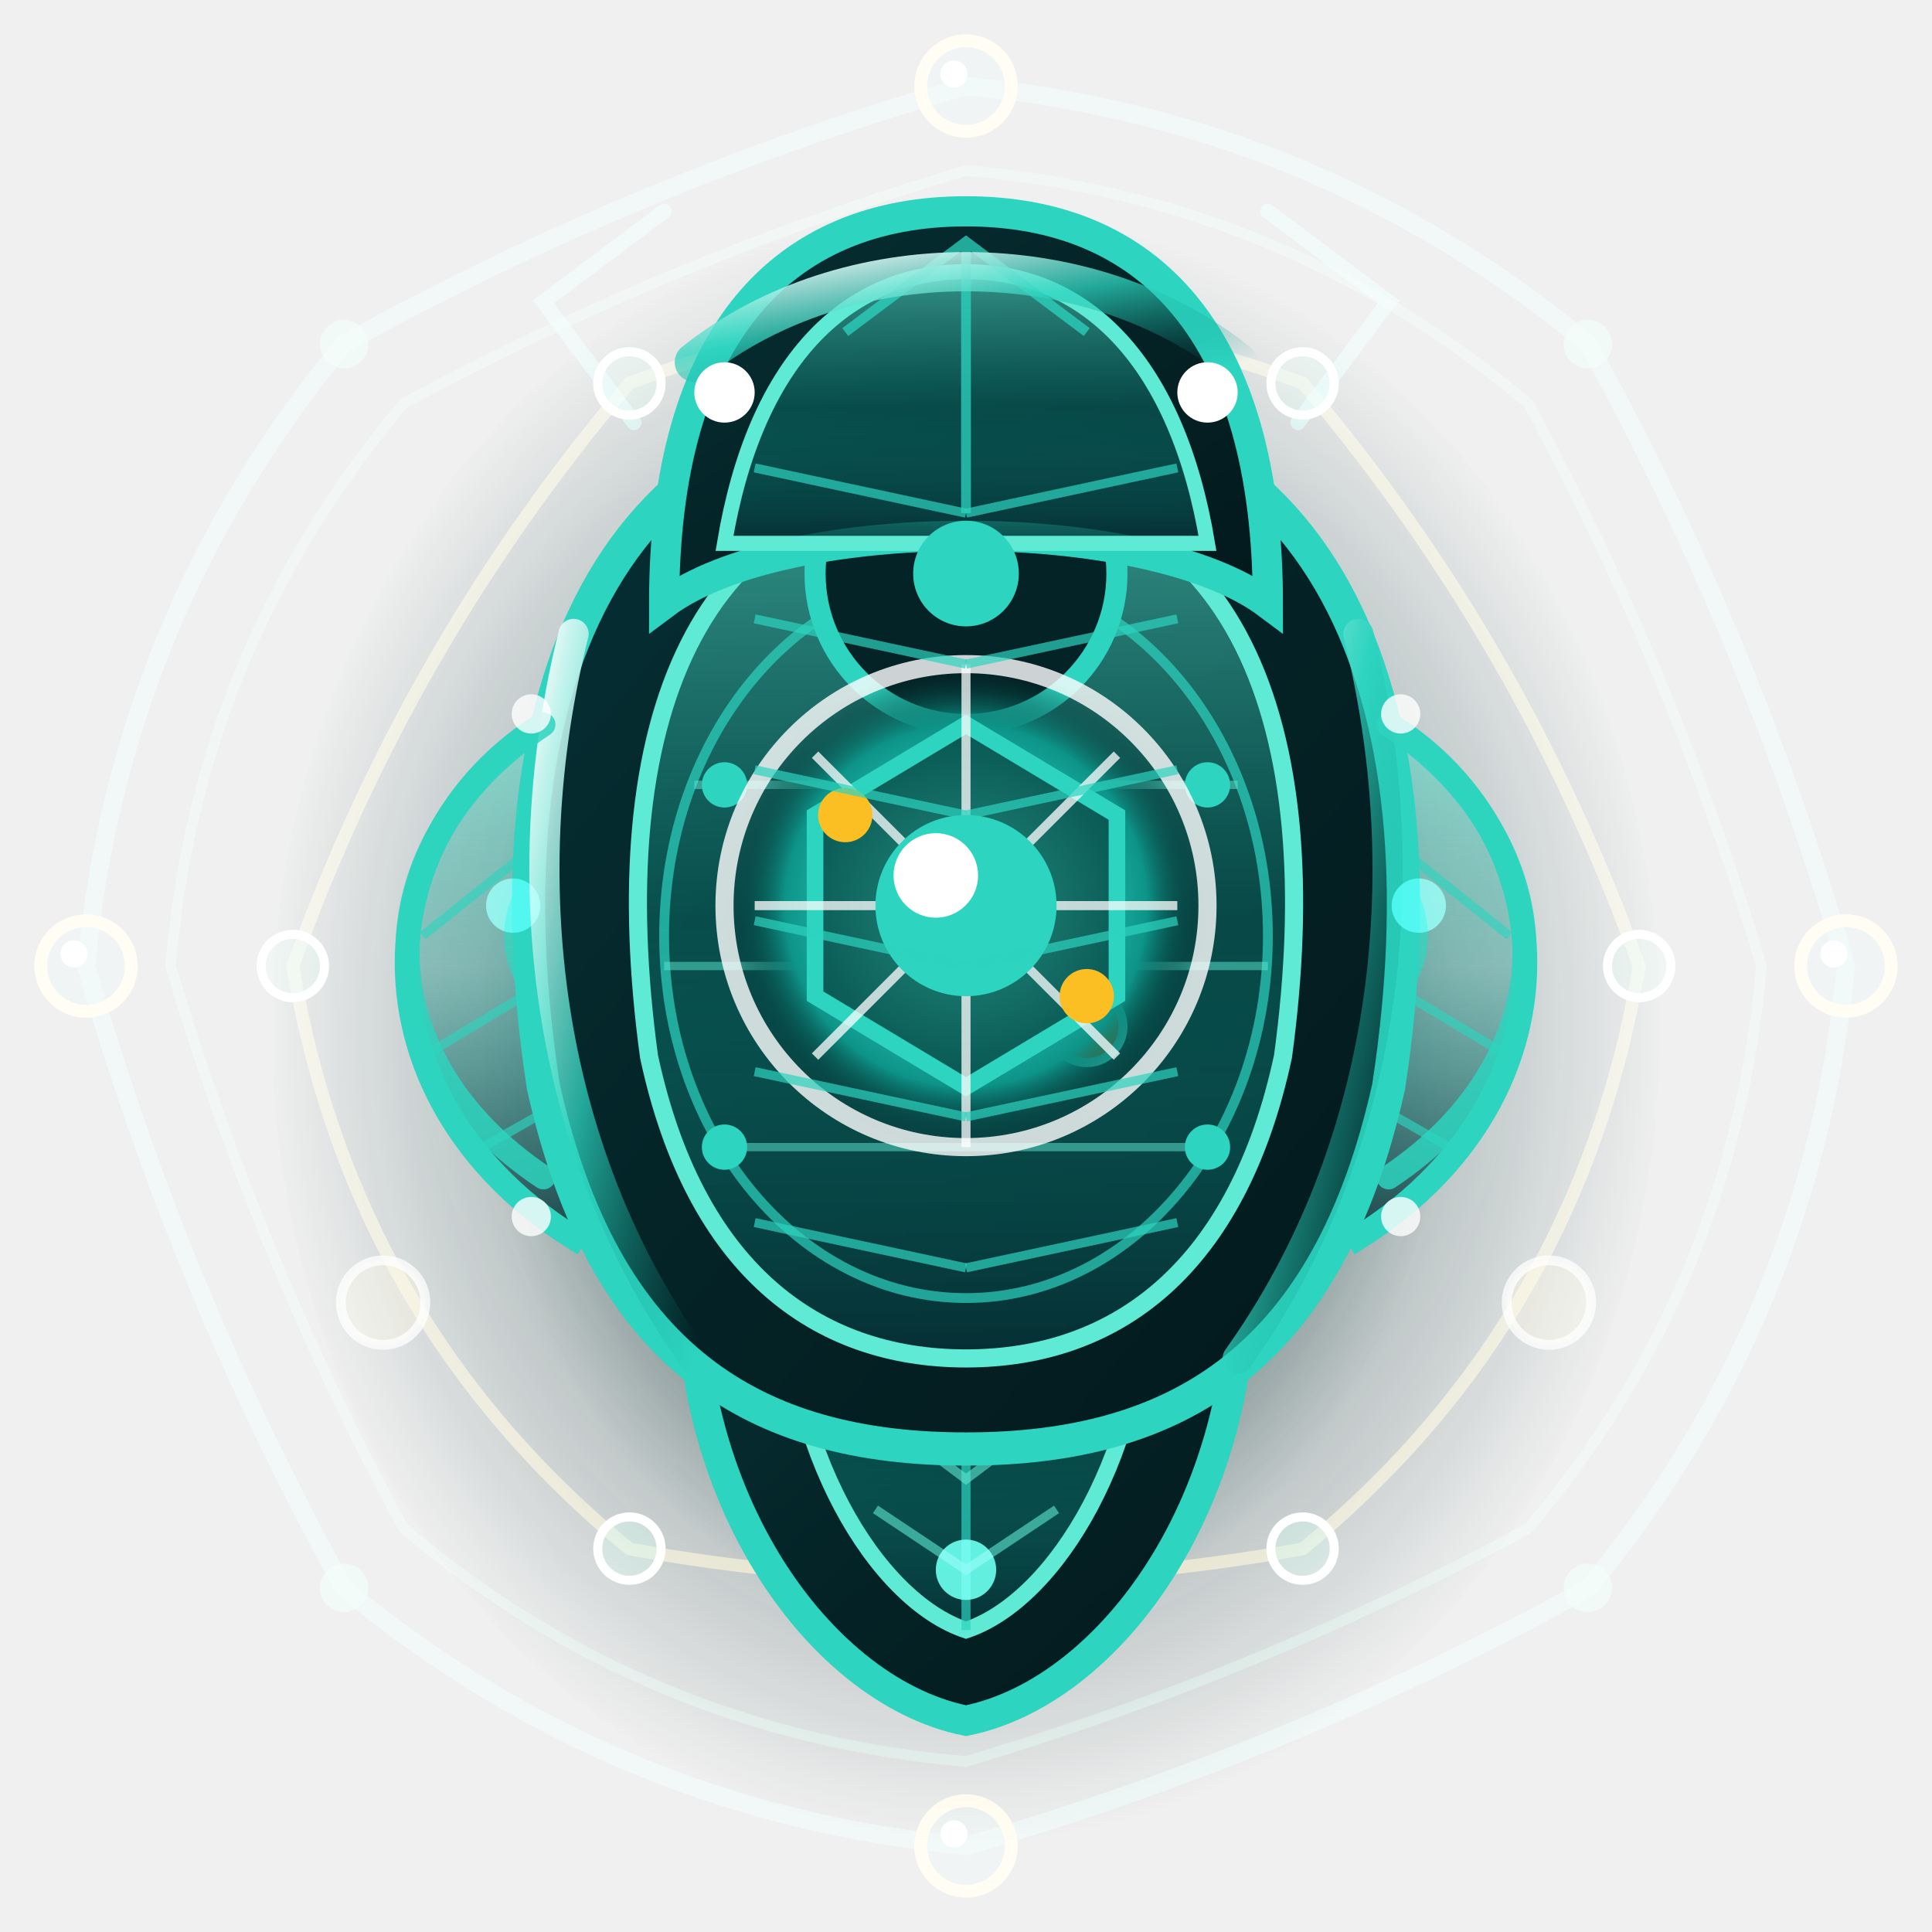
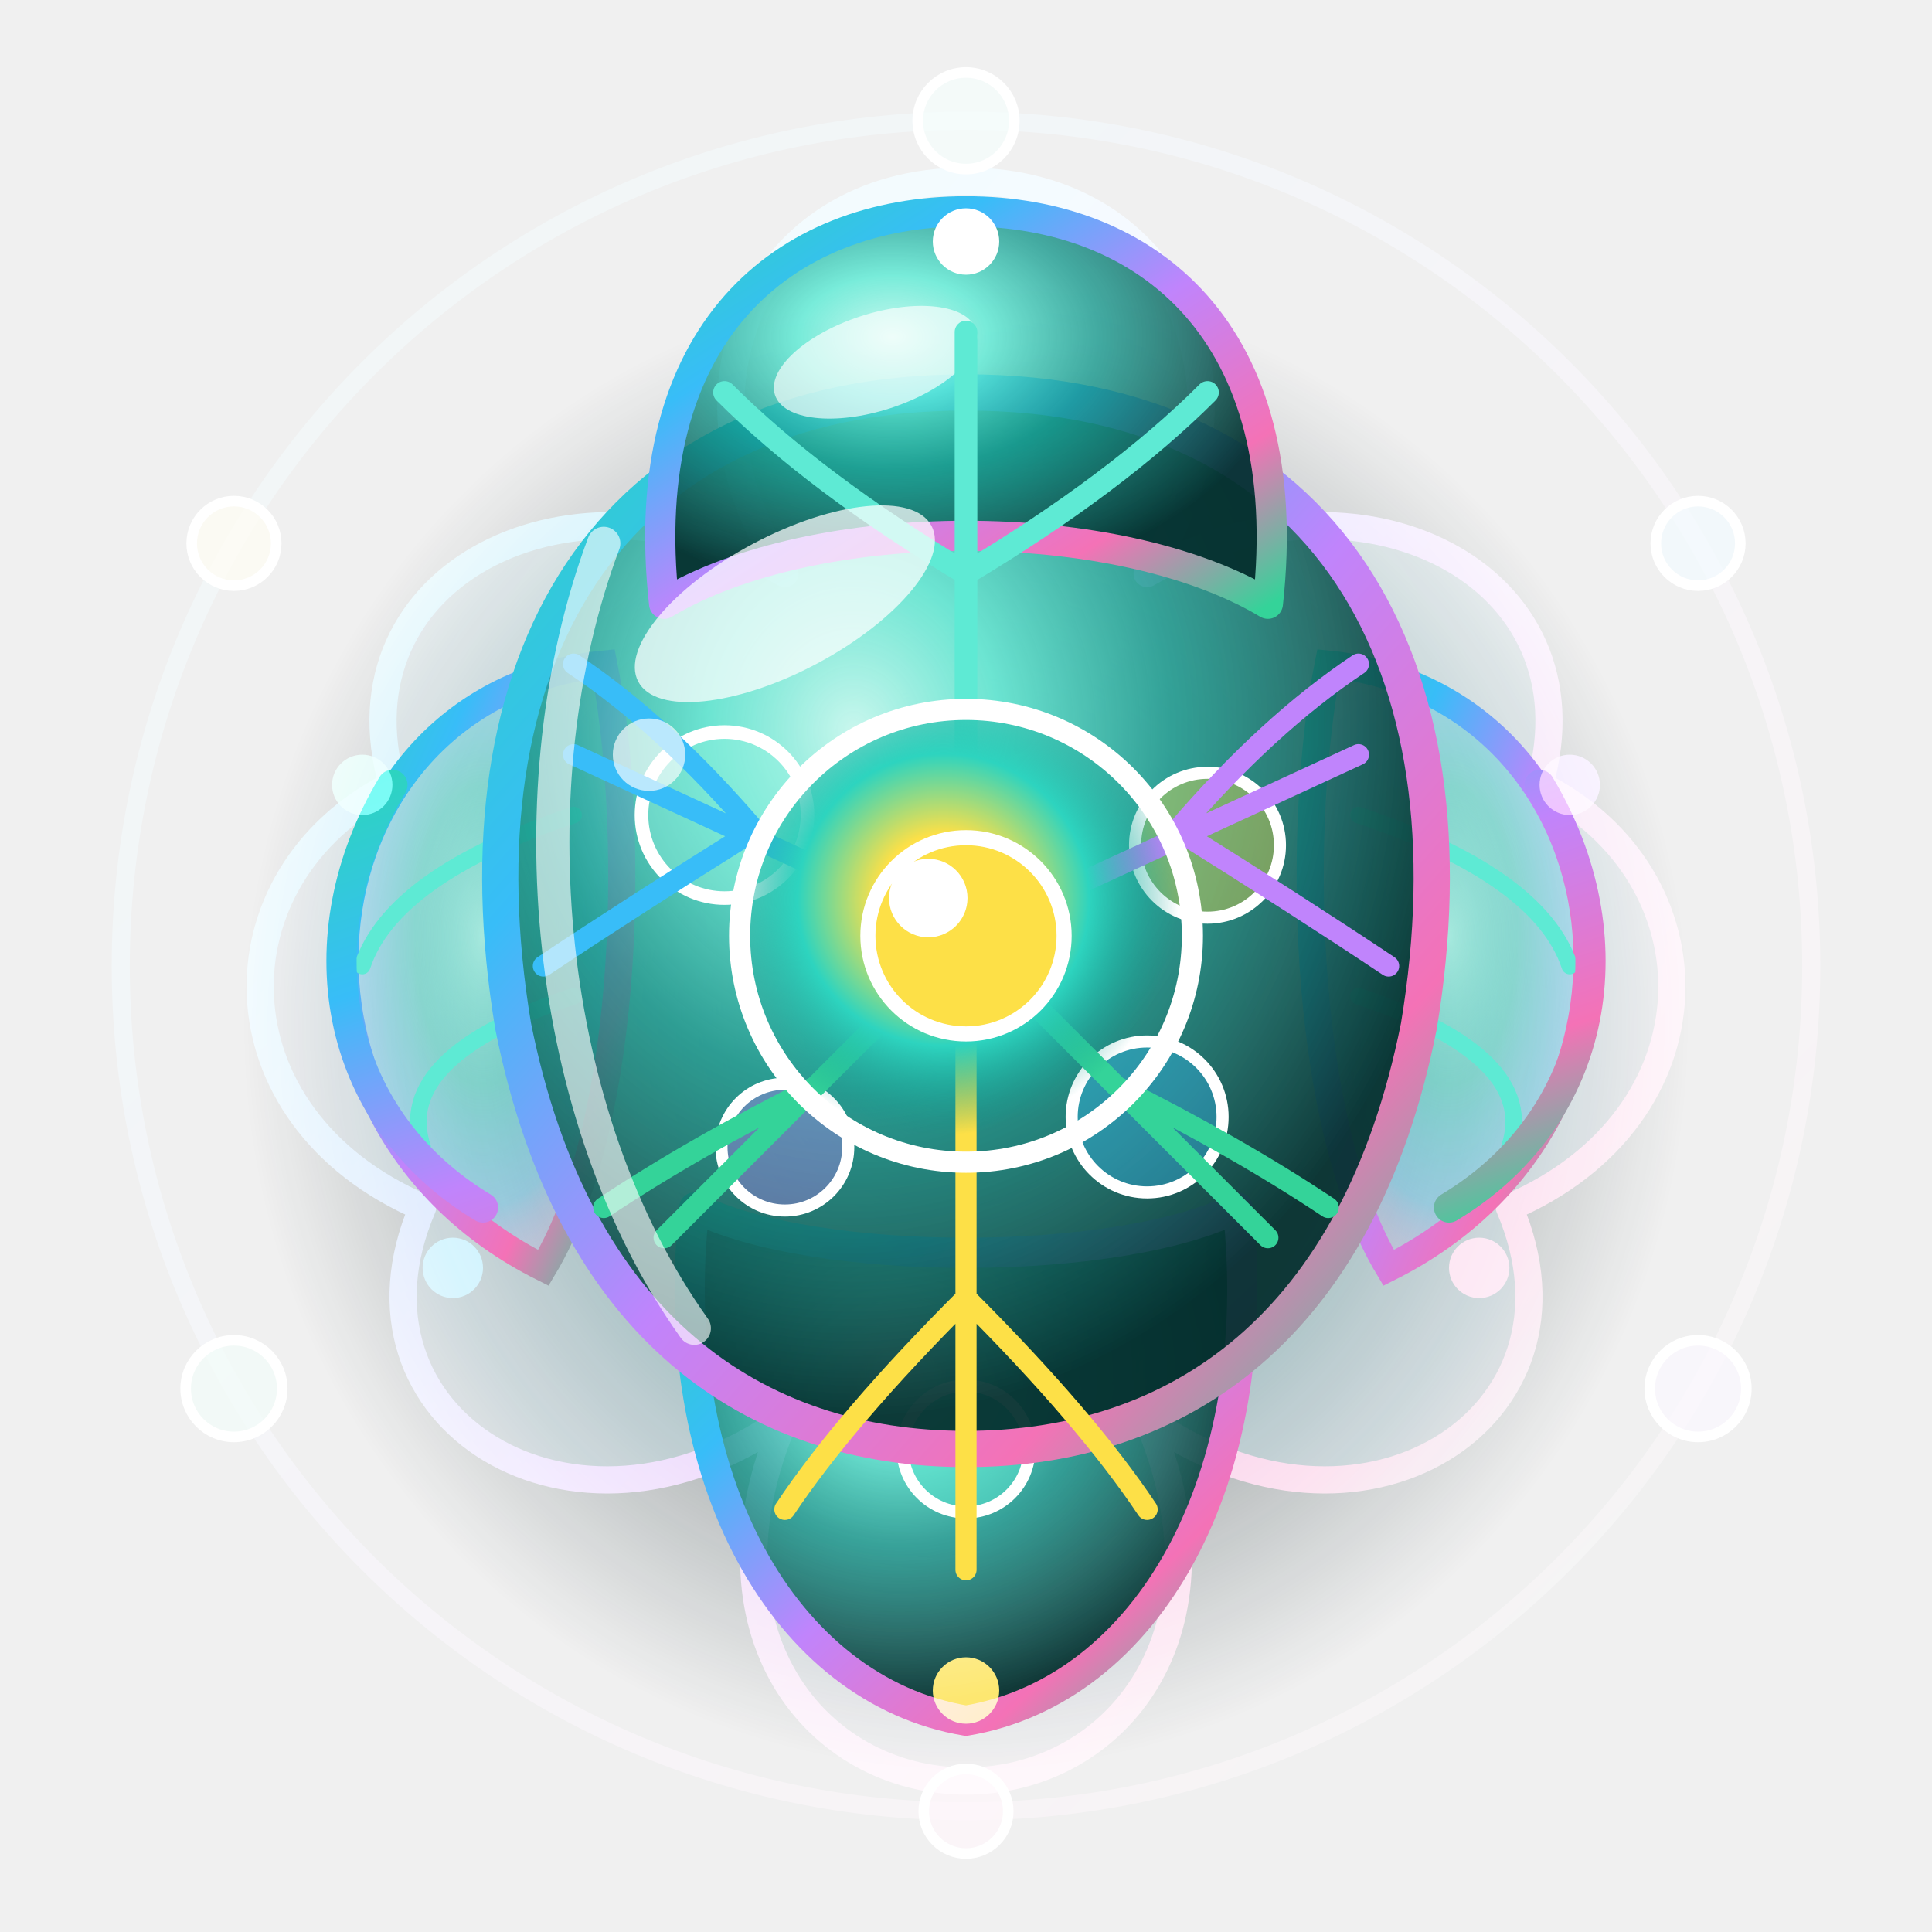
<svg xmlns="http://www.w3.org/2000/svg" viewBox="0 0 128 128" fill="none" data-rig-id="torso-t1-micro-rig" data-root-anchor="64,64" data-has-aura="true">
  <defs>
    <radialGradient id="t1-shadow" cx="50%" cy="50%" r="50%">
-       <stop offset="0%" stop-color="#021317" stop-opacity="0.65" />
-       <stop offset="60%" stop-color="#03181c" stop-opacity="0.28" />
+       <stop offset="0%" stop-color="#021317" stop-opacity="0.68" />
+       <stop offset="62%" stop-color="#03181c" stop-opacity="0.28" />
      <stop offset="100%" stop-color="#03181c" stop-opacity="0" />
    </radialGradient>
-     <radialGradient id="t1-aura" cx="50%" cy="50%" r="50%">
-       <stop offset="0%" stop-color="#2dd4bf" stop-opacity="0.28" />
-       <stop offset="60%" stop-color="#0d9488" stop-opacity="0.12" />
-       <stop offset="100%" stop-color="#03181c" stop-opacity="0" />
+     <radialGradient id="t1-jelly-sss" cx="38%" cy="32%" r="65%">
+       <stop offset="0%" stop-color="#ccfbf1" stop-opacity="0.92" />
+       <stop offset="24%" stop-color="#5eead4" stop-opacity="0.82" />
+       <stop offset="52%" stop-color="#0d9488" stop-opacity="0.76" />
+       <stop offset="78%" stop-color="#115e59" stop-opacity="0.86" />
+       <stop offset="100%" stop-color="#042f2e" stop-opacity="0.94" />
    </radialGradient>
-     <linearGradient id="t1-carapace" x1="0%" y1="0%" x2="100%" y2="100%">
-       <stop offset="0%" stop-color="#063136" />
-       <stop offset="50%" stop-color="#042326" />
-       <stop offset="100%" stop-color="#03181c" />
+     <radialGradient id="t1-petal-sss" cx="50%" cy="45%" r="55%">
+       <stop offset="0%" stop-color="#99f6e4" stop-opacity="0.65" />
+       <stop offset="45%" stop-color="#2dd4bf" stop-opacity="0.42" />
+       <stop offset="82%" stop-color="#38bdf8" stop-opacity="0.28" />
+       <stop offset="100%" stop-color="#c084fc" stop-opacity="0.12" />
+     </radialGradient>
+     <linearGradient id="t1-ctenophore-irid" x1="0%" y1="0%" x2="100%" y2="100%">
+       <stop offset="0%" stop-color="#2dd4bf" />
+       <stop offset="25%" stop-color="#38bdf8" />
+       <stop offset="52%" stop-color="#c084fc" />
+       <stop offset="78%" stop-color="#f472b6" />
+       <stop offset="100%" stop-color="#34d399" />
    </linearGradient>
-     <linearGradient id="t1-membrane" x1="0%" y1="0%" x2="0%" y2="100%">
-       <stop offset="0%" stop-color="#5eead4" stop-opacity="0.55" />
-       <stop offset="50%" stop-color="#0d9488" stop-opacity="0.35" />
-       <stop offset="100%" stop-color="#063136" stop-opacity="0.85" />
-     </linearGradient>
-     <radialGradient id="t1-core-glow" cx="50%" cy="50%" r="50%">
+     <radialGradient id="t1-core-glow" cx="45%" cy="42%" r="52%">
      <stop offset="0%" stop-color="#ffffff" />
-       <stop offset="35%" stop-color="#2dd4bf" />
-       <stop offset="75%" stop-color="#0d9488" />
-       <stop offset="100%" stop-color="#03181c" stop-opacity="0" />
-     </radialGradient>
-     <linearGradient id="t1-rim" x1="0%" y1="0%" x2="100%" y2="100%">
-       <stop offset="0%" stop-color="#ffffff" stop-opacity="0.95" />
-       <stop offset="45%" stop-color="#2dd4bf" stop-opacity="0.75" />
+       <stop offset="28%" stop-color="#fde047" />
+       <stop offset="62%" stop-color="#2dd4bf" />
      <stop offset="100%" stop-color="#0d9488" stop-opacity="0" />
-     </linearGradient>
-     <radialGradient id="confocal-halo" cx="50%" cy="50%" r="50%">
-       <stop offset="0%" stop-color="#2dd4bf" stop-opacity="0" />
-       <stop offset="68%" stop-color="#2dd4bf" stop-opacity="0.16" />
-       <stop offset="86%" stop-color="#a855f7" stop-opacity="0.32" />
-       <stop offset="100%" stop-color="#03181c" stop-opacity="0" />
    </radialGradient>
  </defs>
  <g id="part-shadow-cast" data-pivot="64,68" data-parent="root" data-z-index="1" data-blend="multiply" style="mix-blend-mode: multiply">
-     <ellipse cx="64" cy="68" rx="46" ry="54" fill="url(#t1-shadow)" />
-     <ellipse cx="64" cy="68" rx="32" ry="40" fill="url(#t1-shadow)" />
+     <ellipse cx="64" cy="68" rx="48" ry="50" fill="url(#t1-shadow)" />
  </g>
  <g id="part-aura-ring-outer" data-pivot="64,64" data-parent="root" data-z-index="4" data-blend="screen" data-motion="spin-cw" style="mix-blend-mode: screen">
-     <circle cx="64" cy="64" r="62" fill="url(#t1-aura)" />
-     <path fill="none" stroke="#2dd4bf" stroke-width="1.2" stroke-opacity="0.65" d="M122.3,64 Q120.08,87.23 105.22,105.22 Q85.58,116.09 64,122.3 Q40.77,120.08 22.78,105.22 Q11.91,85.58 5.7,64 Q7.92,40.77 22.78,22.78 Q42.42,11.91 64,5.7 Q87.23,7.92 105.22,22.78 Q116.09,42.42 122.3,64 Z" stroke-linecap="round" stroke-linejoin="round" />
-     <path fill="none" stroke="#34d399" stroke-width="0.7" stroke-opacity="0.5" d="M116.7,64 Q114.91,85.09 101.26,101.26 Q83.43,110.91 64,116.7 Q42.91,114.91 26.74,101.26 Q17.09,83.43 11.3,64 Q13.09,42.91 26.74,26.74 Q44.57,17.09 64,11.3 Q85.09,13.09 101.26,26.74 Q110.91,44.57 116.7,64 Z" stroke-linecap="round" stroke-linejoin="round" />
-     <circle cx="122.3" cy="64" r="3.0" fill="#2dd4bf" fill-opacity="0.35" stroke="#fde047" stroke-width="0.85" />
-     <circle cx="121.5" cy="63.2" r="0.9" fill="#ffffff" />
-     <circle cx="105.2" cy="105.2" r="1.6" fill="#34d399" fill-opacity="0.8" />
-     <circle cx="64" cy="122.3" r="3.0" fill="#2dd4bf" fill-opacity="0.35" stroke="#fde047" stroke-width="0.85" />
-     <circle cx="63.2" cy="121.5" r="0.9" fill="#ffffff" />
-     <circle cx="22.8" cy="105.2" r="1.6" fill="#34d399" fill-opacity="0.8" />
-     <circle cx="5.7" cy="64" r="3.0" fill="#2dd4bf" fill-opacity="0.35" stroke="#fde047" stroke-width="0.85" />
-     <circle cx="4.9" cy="63.2" r="0.9" fill="#ffffff" />
-     <circle cx="22.8" cy="22.8" r="1.6" fill="#34d399" fill-opacity="0.8" />
-     <circle cx="64" cy="5.7" r="3.0" fill="#2dd4bf" fill-opacity="0.35" stroke="#fde047" stroke-width="0.85" />
-     <circle cx="63.2" cy="4.9" r="0.9" fill="#ffffff" />
-     <circle cx="105.2" cy="22.8" r="1.6" fill="#34d399" fill-opacity="0.8" />
+     <circle cx="64" cy="64" r="56" stroke="url(#t1-ctenophore-irid)" stroke-width="1.2" stroke-opacity="0.52" />
+     <circle cx="64" cy="8" r="3.2" fill="#5eead4" fill-opacity="0.75" stroke="#ffffff" stroke-width="0.7" />
+     <circle cx="112.5" cy="36" r="2.8" fill="#38bdf8" fill-opacity="0.75" stroke="#ffffff" stroke-width="0.7" />
+     <circle cx="112.5" cy="92" r="3.2" fill="#c084fc" fill-opacity="0.75" stroke="#ffffff" stroke-width="0.7" />
+     <circle cx="64" cy="120" r="2.8" fill="#f472b6" fill-opacity="0.75" stroke="#ffffff" stroke-width="0.7" />
+     <circle cx="15.5" cy="92" r="3.2" fill="#34d399" fill-opacity="0.75" stroke="#ffffff" stroke-width="0.7" />
+     <circle cx="15.5" cy="36" r="2.8" fill="#fde047" fill-opacity="0.75" stroke="#ffffff" stroke-width="0.7" />
  </g>
  <g id="part-aura-ring-inner" data-pivot="64,64" data-parent="root" data-z-index="5" data-blend="screen" data-motion="spin-ccw" style="mix-blend-mode: screen">
-     <path fill="none" stroke="#fde047" stroke-width="0.85" stroke-opacity="0.62" d="M108.6,64 Q104.7,87.5 86.3,102.62 Q64,106.68 41.7,102.62 Q23.3,87.5 19.4,64 Q27.04,42.66 41.7,25.38 Q64,17 86.3,25.38 Q100.96,42.66 108.6,64 Z" stroke-linecap="round" stroke-linejoin="round" />
-     <circle cx="108.6" cy="64" r="2.1" fill="#34d399" fill-opacity="0.45" stroke="#ffffff" stroke-width="0.6" />
-     <circle cx="86.3" cy="102.6" r="2.1" fill="#34d399" fill-opacity="0.45" stroke="#ffffff" stroke-width="0.6" />
-     <circle cx="41.7" cy="102.6" r="2.1" fill="#34d399" fill-opacity="0.45" stroke="#ffffff" stroke-width="0.6" />
-     <circle cx="19.4" cy="64" r="2.1" fill="#34d399" fill-opacity="0.45" stroke="#ffffff" stroke-width="0.6" />
-     <circle cx="41.7" cy="25.4" r="2.1" fill="#34d399" fill-opacity="0.45" stroke="#ffffff" stroke-width="0.6" />
-     <circle cx="86.3" cy="25.4" r="2.1" fill="#34d399" fill-opacity="0.45" stroke="#ffffff" stroke-width="0.6" />
-     <circle cx="102.62" cy="86.3" r="2.8" fill="#fde047" fill-opacity="0.38" stroke="#ffffff" stroke-width="0.65" stroke-opacity="0.75" />
-     <circle cx="25.38" cy="86.3" r="2.8" fill="#fde047" fill-opacity="0.38" stroke="#ffffff" stroke-width="0.65" stroke-opacity="0.75" />
-     <circle cx="64" cy="19.4" r="2.8" fill="#fde047" fill-opacity="0.38" stroke="#ffffff" stroke-width="0.65" stroke-opacity="0.75" />
+     <path d="M64 12 C78 12 84 26 76 38 C90 30 106 38 102 52 C114 58 114 74 100 80 C106 94 90 104 76 94 C82 108 74 118 64 118 C54 118 46 108 52 94 C38 104 22 94 28 80 C14 74 14 58 26 52 C22 38 38 30 52 38 C44 26 50 12 64 12 Z" fill="url(#t1-petal-sss)" stroke="url(#t1-ctenophore-irid)" stroke-width="1.8" stroke-linejoin="round" />
  </g>
-   <g id="part-torso-tail" data-pivot="64,82" data-parent="part-torso-thorax-1" data-z-index="15" data-blend="normal" data-motion="wave-tail">
-     <circle cx="64" cy="82" r="9" fill="#042326" stroke="#2dd4bf" stroke-width="1.4" />
-     <path d="M46 80 C44 98 54 112 64 114 C74 112 84 98 82 80 Z" fill="url(#t1-carapace)" stroke="#2dd4bf" stroke-width="2.0" />
-     <path d="M52 84 C52 96 58 106 64 108 C70 106 76 96 76 84 Z" fill="url(#t1-membrane)" stroke="#5eead4" stroke-width="1.1" />
-     <line x1="64" y1="82" x2="64" y2="108" stroke="#2dd4bf" stroke-width="0.6" stroke-opacity="0.7" />
-     <path d="M56 92 L64 98 L72 92 M58 100 L64 104 L70 100" stroke="#5eead4" stroke-width="0.6" stroke-opacity="0.6" />
-     <circle cx="64" cy="82" r="3.5" fill="url(#t1-core-glow)" />
+   <g id="part-torso-tail" data-pivot="64,84" data-parent="part-torso-thorax-1" data-z-index="15" data-blend="normal" data-motion="wave-tail">
+     <path d="M46 80 C44 98 52 112 64 114 C76 112 84 98 82 80 C74 84 54 84 46 80 Z" fill="url(#t1-jelly-sss)" stroke="url(#t1-ctenophore-irid)" stroke-width="2.0" stroke-linejoin="round" />
+     <circle cx="64" cy="96" r="4.2" fill="#5eead4" fill-opacity="0.45" stroke="#ffffff" stroke-width="0.8" />
  </g>
-   <g id="part-flank-L" data-pivot="40,62" data-parent="part-torso-thorax-1" data-z-index="20" data-blend="normal" data-motion="rotate-sym-left">
-     <circle cx="40" cy="62" r="6" fill="#042326" stroke="#5eead4" stroke-width="1.2" />
-     <path d="M40 46 C24 52 22 72 38 82 L44 72 L42 54 Z" fill="url(#t1-membrane)" stroke="#2dd4bf" stroke-width="1.6" />
-     <path d="M38 54 L28 62 M38 64 L28 70 M39 72 L32 76" stroke="#2dd4bf" stroke-width="0.6" stroke-opacity="0.65" />
-     <circle cx="40" cy="62" r="2.5" fill="#2dd4bf" />
+   <g id="part-flank-L" data-pivot="38,64" data-parent="part-torso-thorax-1" data-z-index="20" data-blend="normal" data-motion="rotate-sym-left">
+     <path d="M40 44 C20 46 16 74 36 84 C42 74 42 54 40 44 Z" fill="url(#t1-petal-sss)" stroke="url(#t1-ctenophore-irid)" stroke-width="1.8" stroke-linecap="round" />
+     <path d="M38 54 Q26 58 24 64 M38 66 Q26 70 28 76" stroke="#5eead4" stroke-width="1.1" stroke-linecap="round" />
  </g>
-   <g id="part-flank-R" data-pivot="88,62" data-parent="part-torso-thorax-1" data-z-index="20" data-blend="normal" data-motion="rotate-sym-right">
-     <circle cx="88" cy="62" r="6" fill="#042326" stroke="#5eead4" stroke-width="1.2" />
-     <path d="M88 46 C104 52 106 72 90 82 L84 72 L86 54 Z" fill="url(#t1-membrane)" stroke="#2dd4bf" stroke-width="1.6" />
-     <path d="M90 54 L100 62 M90 64 L100 70 M89 72 L96 76" stroke="#2dd4bf" stroke-width="0.6" stroke-opacity="0.65" />
-     <circle cx="88" cy="62" r="2.5" fill="#2dd4bf" />
+   <g id="part-flank-R" data-pivot="90,64" data-parent="part-torso-thorax-1" data-z-index="20" data-blend="normal" data-motion="rotate-sym-right">
+     <path d="M88 44 C108 46 112 74 92 84 C86 74 86 54 88 44 Z" fill="url(#t1-petal-sss)" stroke="url(#t1-ctenophore-irid)" stroke-width="1.8" stroke-linecap="round" />
+     <path d="M90 54 Q102 58 104 64 M90 66 Q102 70 100 76" stroke="#5eead4" stroke-width="1.1" stroke-linecap="round" />
  </g>
  <g id="part-torso-thorax-1" data-pivot="64,64" data-parent="root" data-z-index="25" data-blend="normal">
-     <path d="M64 26 C88 26 96 46 92 72 C88 90 78 96 64 96 C50 96 40 90 36 72 C32 46 40 26 64 26 Z" fill="url(#t1-carapace)" stroke="#2dd4bf" stroke-width="2.2" />
-     <path d="M64 32 C82 32 88 48 85 70 C82 84 74 90 64 90 C54 90 46 84 43 70 C40 48 46 32 64 32 Z" fill="url(#t1-membrane)" stroke="#5eead4" stroke-width="1.2" />
-     <ellipse cx="64" cy="62" rx="20" ry="24" stroke="#2dd4bf" stroke-width="0.65" stroke-opacity="0.7" />
-     <path d="M46 52 L82 52 M44 64 L84 64 M48 76 L80 76" stroke="#5eead4" stroke-width="0.55" stroke-opacity="0.5" />
-     <circle cx="48" cy="52" r="1.5" fill="#2dd4bf" />
-     <circle cx="80" cy="52" r="1.5" fill="#2dd4bf" />
-     <circle cx="48" cy="76" r="1.5" fill="#2dd4bf" />
-     <circle cx="80" cy="76" r="1.5" fill="#2dd4bf" />
-     <circle cx="57" cy="59" r="3.2" fill="#99f6e4" fill-opacity="0.38" stroke="#ffffff" stroke-width="0.65" />
-     <circle cx="72" cy="68" r="2.4" fill="#fde047" fill-opacity="0.42" stroke="#2dd4bf" stroke-width="0.6" />
+     <path d="M64 26 C88 26 98 44 94 68 C90 88 78 96 64 96 C50 96 38 88 34 68 C30 44 40 26 64 26 Z" fill="url(#t1-jelly-sss)" stroke="url(#t1-ctenophore-irid)" stroke-width="2.4" stroke-linejoin="round" />
+     <circle cx="48" cy="54" r="5.5" fill="#99f6e4" fill-opacity="0.38" stroke="#ffffff" stroke-width="0.9" />
+     <circle cx="80" cy="56" r="4.8" fill="#fde047" fill-opacity="0.38" stroke="#ffffff" stroke-width="0.8" />
+     <circle cx="52" cy="76" r="4.2" fill="#c084fc" fill-opacity="0.36" stroke="#ffffff" stroke-width="0.8" />
+     <circle cx="76" cy="74" r="5.0" fill="#38bdf8" fill-opacity="0.38" stroke="#ffffff" stroke-width="0.8" />
  </g>
-   <g id="part-torso-head" data-pivot="64,38" data-parent="part-torso-thorax-1" data-z-index="30" data-blend="normal" data-motion="nod-head">
-     <circle cx="64" cy="38" r="10" fill="#042326" stroke="#2dd4bf" stroke-width="1.4" />
-     <path d="M44 40 C44 22 52 14 64 14 C76 14 84 22 84 40 C76 34 52 34 44 40 Z" fill="url(#t1-carapace)" stroke="#2dd4bf" stroke-width="2.0" />
-     <path d="M48 36 C50 24 56 18 64 18 C72 18 78 24 80 36 Z" fill="url(#t1-membrane)" stroke="#5eead4" stroke-width="1.0" />
-     <path d="M56 22 L64 16 L72 22 M64 16 L64 34" stroke="#2dd4bf" stroke-width="0.65" stroke-opacity="0.75" />
-     <circle cx="64" cy="38" r="3.5" fill="#2dd4bf" />
+   <g id="part-torso-head" data-pivot="64,36" data-parent="part-torso-thorax-1" data-z-index="30" data-blend="normal" data-motion="nod-head">
+     <path d="M44 40 C42 22 52 14 64 14 C76 14 86 22 84 40 C74 34 54 34 44 40 Z" fill="url(#t1-jelly-sss)" stroke="url(#t1-ctenophore-irid)" stroke-width="2.0" stroke-linejoin="round" />
+     <ellipse cx="58" cy="24" rx="7" ry="3.2" transform="rotate(-18 58 24)" fill="#ffffff" fill-opacity="0.65" />
  </g>
-   <g id="part-neural-core" data-pivot="64,60" data-parent="part-torso-thorax-1" data-z-index="35" data-blend="normal" data-motion="pulse-core">
-     <circle cx="64" cy="60" r="16" fill="url(#t1-core-glow)" stroke="#ffffff" stroke-width="1.2" stroke-opacity="0.8" />
-     <polygon points="64,48 74,54 74,66 64,72 54,66 54,54" fill="#042326" fill-opacity="0.55" stroke="#2dd4bf" stroke-width="1.1" />
-     <path d="M64 44 L64 76 M50 60 L78 60 M54 50 L74 70 M74 50 L54 70" stroke="#ffffff" stroke-width="0.6" stroke-opacity="0.75" />
-     <circle cx="64" cy="60" r="6" fill="#2dd4bf" />
-     <circle cx="62" cy="58" r="2.8" fill="#ffffff" />
-     <circle cx="56" cy="54" r="1.8" fill="#fbbf24" />
-     <circle cx="72" cy="66" r="1.8" fill="#fbbf24" />
-     <line x1="64" y1="34" x2="50" y2="31" stroke="#2dd4bf" stroke-width="0.6" stroke-opacity="0.7" />
-     <line x1="64" y1="34" x2="78" y2="31" stroke="#2dd4bf" stroke-width="0.6" stroke-opacity="0.7" />
-     <line x1="64" y1="44" x2="50" y2="41" stroke="#2dd4bf" stroke-width="0.6" stroke-opacity="0.7" />
-     <line x1="64" y1="44" x2="78" y2="41" stroke="#2dd4bf" stroke-width="0.6" stroke-opacity="0.7" />
-     <line x1="64" y1="54" x2="50" y2="51" stroke="#2dd4bf" stroke-width="0.6" stroke-opacity="0.7" />
-     <line x1="64" y1="54" x2="78" y2="51" stroke="#2dd4bf" stroke-width="0.6" stroke-opacity="0.7" />
-     <line x1="64" y1="64" x2="50" y2="61" stroke="#2dd4bf" stroke-width="0.6" stroke-opacity="0.7" />
-     <line x1="64" y1="64" x2="78" y2="61" stroke="#2dd4bf" stroke-width="0.6" stroke-opacity="0.7" />
-     <line x1="64" y1="74" x2="50" y2="71" stroke="#2dd4bf" stroke-width="0.6" stroke-opacity="0.7" />
-     <line x1="64" y1="74" x2="78" y2="71" stroke="#2dd4bf" stroke-width="0.6" stroke-opacity="0.7" />
-     <line x1="64" y1="84" x2="50" y2="81" stroke="#2dd4bf" stroke-width="0.6" stroke-opacity="0.7" />
-     <line x1="64" y1="84" x2="78" y2="81" stroke="#2dd4bf" stroke-width="0.6" stroke-opacity="0.7" />
+   <g id="part-neural-core" data-pivot="64,62" data-parent="part-torso-thorax-1" data-z-index="35" data-blend="normal" data-motion="pulse-core">
+     <path d="M64 62 L64 22 M64 38 Q54 32 48 26 M64 38 Q74 32 80 26" stroke="#5eead4" stroke-width="1.5" stroke-linecap="round" />
+     <path d="M64 62 L38 50 M50 55 Q44 48 38 44 M50 55 Q42 60 36 64" stroke="#38bdf8" stroke-width="1.4" stroke-linecap="round" />
+     <path d="M64 62 L90 50 M78 55 Q84 48 90 44 M78 55 Q86 60 92 64" stroke="#c084fc" stroke-width="1.4" stroke-linecap="round" />
+     <path d="M64 62 L44 82 M54 72 Q46 76 40 80 M64 62 L84 82 M74 72 Q82 76 88 80" stroke="#34d399" stroke-width="1.4" stroke-linecap="round" />
+     <path d="M64 62 L64 104 M64 86 Q56 94 52 100 M64 86 Q72 94 76 100" stroke="#fde047" stroke-width="1.4" stroke-linecap="round" />
+     <circle cx="64" cy="62" r="15" fill="url(#t1-core-glow)" stroke="#ffffff" stroke-width="1.4" />
+     <circle cx="64" cy="62" r="6.5" fill="#fde047" stroke="#ffffff" stroke-width="1.0" />
+     <circle cx="61.5" cy="59.5" r="2.6" fill="#ffffff" />
  </g>
  <g id="part-light-rim-torso" data-pivot="64,64" data-parent="part-torso-thorax-1" data-z-index="45" data-blend="plus-lighter" style="mix-blend-mode: plus-lighter">
-     <path d="M46 24 C56 16 72 16 82 24" stroke="url(#t1-rim)" stroke-width="2.6" stroke-linecap="round" />
-     <path d="M38 42 C34 58 36 76 46 90" stroke="url(#t1-rim)" stroke-width="2.0" stroke-linecap="round" />
-     <path d="M90 42 C94 58 92 76 82 90" stroke="url(#t1-rim)" stroke-width="2.0" stroke-linecap="round" />
+     <ellipse cx="52" cy="40" rx="11" ry="4.5" transform="rotate(-28 52 40)" fill="#ffffff" fill-opacity="0.72" />
+     <circle cx="43" cy="50" r="2.4" fill="#ffffff" fill-opacity="0.65" />
+     <path d="M40 36 C34 52 36 74 46 88" stroke="#ffffff" stroke-width="2.2" stroke-linecap="round" stroke-opacity="0.62" />
  </g>
  <g id="part-light-rim-flank" data-pivot="64,62" data-parent="part-torso-thorax-1" data-z-index="45" data-blend="plus-lighter" style="mix-blend-mode: plus-lighter">
-     <path d="M36 48 C24 56 24 70 36 78 M92 48 C104 56 104 70 92 78" stroke="#2dd4bf" stroke-width="1.6" stroke-linecap="round" stroke-opacity="0.85" />
+     <path d="M26 52 C20 62 22 74 32 80 M102 52 C108 62 106 74 96 80" stroke="url(#t1-ctenophore-irid)" stroke-width="2.0" stroke-linecap="round" />
  </g>
  <g id="part-aura-corona-top" data-pivot="64,64" data-parent="root" data-z-index="65" data-blend="screen" data-motion="pulse-breathe" style="mix-blend-mode: screen">
-     <path d="M42 28 L36 20 L44 14 M86 28 L92 20 L84 14" stroke="#2dd4bf" stroke-width="1.0" stroke-linecap="round" stroke-opacity="0.8" />
-     <circle cx="48" cy="26" r="2.0" fill="#ffffff" />
-     <circle cx="80" cy="26" r="2.0" fill="#ffffff" />
-     <circle cx="34" cy="60" r="1.8" fill="#2dd4bf" />
-     <circle cx="94" cy="60" r="1.8" fill="#2dd4bf" />
-     <circle cx="64" cy="104" r="2.0" fill="#5eead4" />
-     <circle cx="92.8" cy="80.6" r="1.3" fill="#ffffff" fill-opacity="0.8" />
-     <circle cx="35.2" cy="80.6" r="1.3" fill="#ffffff" fill-opacity="0.8" />
-     <circle cx="35.2" cy="47.3" r="1.3" fill="#ffffff" fill-opacity="0.8" />
-     <circle cx="92.8" cy="47.3" r="1.3" fill="#ffffff" fill-opacity="0.8" />
+     <circle cx="64" cy="16" r="2.2" fill="#ffffff" />
+     <circle cx="24" cy="52" r="2.0" fill="#5eead4" />
+     <circle cx="104" cy="52" r="2.0" fill="#c084fc" />
+     <circle cx="30" cy="84" r="2.0" fill="#38bdf8" />
+     <circle cx="98" cy="84" r="2.0" fill="#f472b6" />
+     <circle cx="64" cy="112" r="2.2" fill="#fde047" />
  </g>
</svg>
